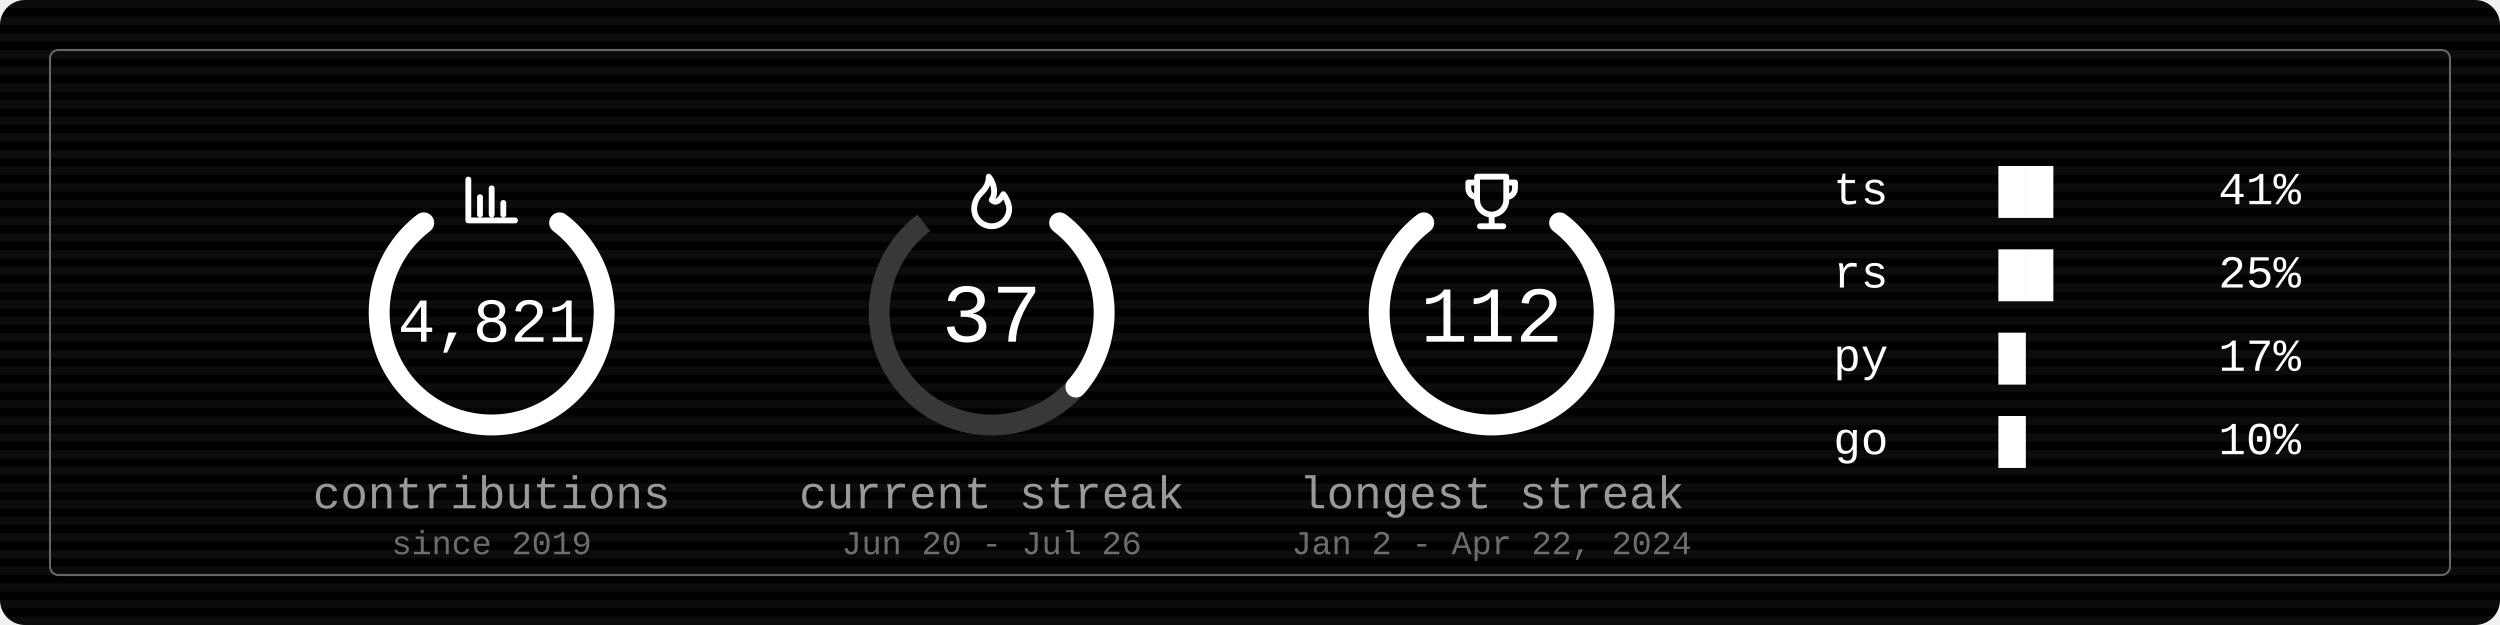
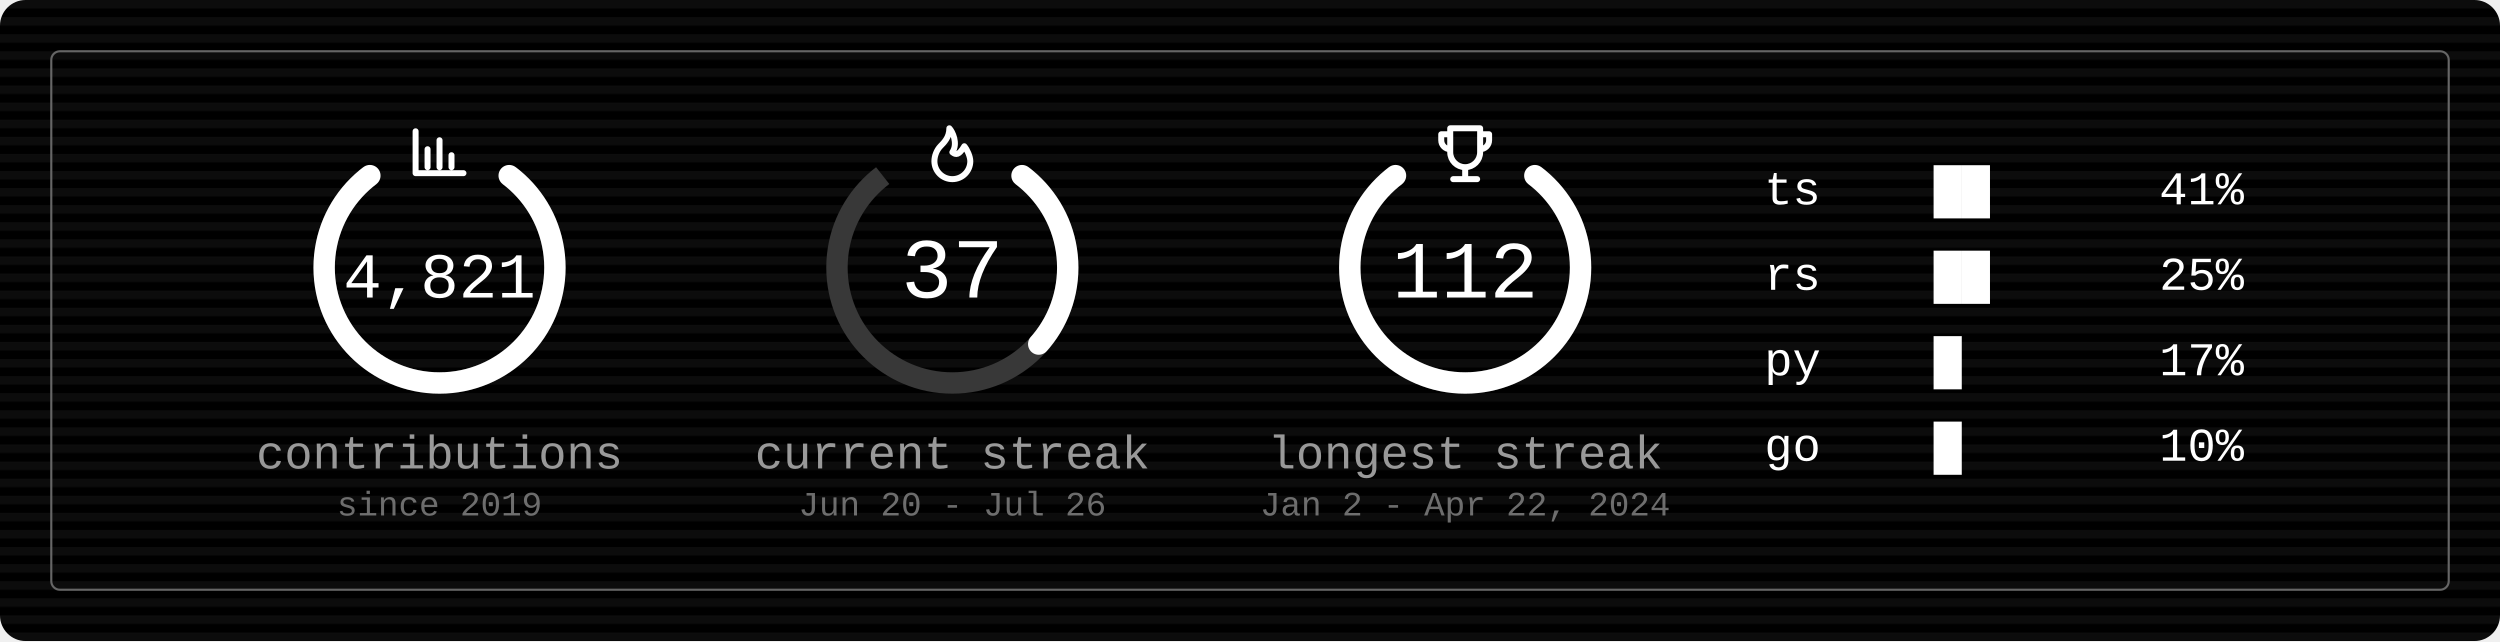
- <svg xmlns="http://www.w3.org/2000/svg" width="600" height="150" viewBox="0 0 600 150" role="img" aria-label="example: 4,821 contributions, 37 current streak, 112 longest streak" font-family="ui-monospace, SFMono-Regular, 'SF Mono', Menlo, Consolas, 'Liberation Mono', monospace">
+ <svg xmlns="http://www.w3.org/2000/svg" width="585" height="150" viewBox="0 0 585 150" role="img" aria-label="example: 4,821 contributions, 37 current streak, 112 longest streak" font-family="ui-monospace, SFMono-Regular, 'SF Mono', Menlo, Consolas, 'Liberation Mono', monospace">
  <defs>
    <pattern id="scanlines" width="4" height="4" patternUnits="userSpaceOnUse">
      <rect width="4" height="2" fill="#FFFFFF" opacity="0.05" />
    </pattern>
  </defs>
-   <rect width="600" height="150" rx="6" fill="#000000" />
-   <rect width="600" height="150" rx="6" fill="url(#scanlines)" />
-   <rect x="12" y="12" width="576" height="126" rx="2" fill="none" stroke="#666666" stroke-width="0.5" />
-   <circle cx="118" cy="75" r="27" fill="none" stroke-width="5" stroke="#383838" stroke-dasharray="134.65 35" stroke-dashoffset="-17.5" transform="rotate(-90 118 75)" />
-   <circle cx="118" cy="75" r="27" fill="none" stroke-width="5" stroke="#FFFFFF" stroke-linecap="round" stroke-dasharray="134.65 169.65" stroke-dashoffset="-17.5" transform="rotate(-90 118 75)" />
-   <g transform="translate(109.6 39.6) scale(0.7)" fill="none" stroke="#FFFFFF" stroke-width="2" stroke-linecap="round" stroke-linejoin="round">
+   <rect width="585" height="150" rx="6" fill="#000000" />
+   <rect width="585" height="150" rx="6" fill="url(#scanlines)" />
+   <rect x="12" y="12" width="561" height="126" rx="2" fill="none" stroke="#666666" stroke-width="0.5" />
+   <circle cx="102.85" cy="62.62" r="27" fill="none" stroke-width="5" stroke="#383838" stroke-dasharray="134.65 35" stroke-dashoffset="-17.5" transform="rotate(-90 102.85 62.62)" />
+   <circle cx="102.85" cy="62.62" r="27" fill="none" stroke-width="5" stroke="#FFFFFF" stroke-linecap="round" stroke-dasharray="134.65 169.65" stroke-dashoffset="-17.5" transform="rotate(-90 102.85 62.62)" />
+   <g transform="translate(94.45 27.22) scale(0.7)" fill="none" stroke="#FFFFFF" stroke-width="2" stroke-linecap="round" stroke-linejoin="round">
    <path d="M4 19h16M4 19V5M8 17v-6M12 17v-9M16 17v-4" />
  </g>
-   <text x="118" y="82" text-anchor="middle" font-size="15" fill="#FFFFFF">4,821</text>
-   <text x="118" y="122" text-anchor="middle" font-size="11" fill="#999999">contributions</text>
-   <text x="118" y="133" text-anchor="middle" font-size="8" fill="#999999" opacity="0.7">since 2019</text>
-   <circle cx="238" cy="75" r="27" fill="none" stroke-width="5" stroke="#383838" stroke-dasharray="134.65 35" stroke-dashoffset="-17.5" transform="rotate(-90 238 75)" />
-   <circle cx="238" cy="75" r="27" fill="none" stroke-width="5" stroke="#FFFFFF" stroke-linecap="round" stroke-dasharray="44.48 169.65" stroke-dashoffset="-17.5" transform="rotate(-90 238 75)" />
-   <g transform="translate(229.6 39.6) scale(0.7)" fill="none" stroke="#FFFFFF" stroke-width="2" stroke-linecap="round" stroke-linejoin="round">
+   <text x="102.85" y="69.62" text-anchor="middle" font-size="15" fill="#FFFFFF">4,821</text>
+   <text x="102.85" y="109.62" text-anchor="middle" font-size="11" fill="#999999">contributions</text>
+   <text x="102.85" y="120.62" text-anchor="middle" font-size="8" fill="#999999" opacity="0.7">since 2019</text>
+   <circle cx="222.85" cy="62.62" r="27" fill="none" stroke-width="5" stroke="#383838" stroke-dasharray="134.65 35" stroke-dashoffset="-17.5" transform="rotate(-90 222.85 62.62)" />
+   <circle cx="222.85" cy="62.62" r="27" fill="none" stroke-width="5" stroke="#FFFFFF" stroke-linecap="round" stroke-dasharray="44.48 169.65" stroke-dashoffset="-17.5" transform="rotate(-90 222.85 62.62)" />
+   <g transform="translate(214.45 27.22) scale(0.7)" fill="none" stroke="#FFFFFF" stroke-width="2" stroke-linecap="round" stroke-linejoin="round">
    <path d="M12 12c2 -2.96 0 -7 -1 -8c0 3.038 -1.773 4.741 -3 6c-1.226 1.26 -2 3.24 -2 5a6 6 0 1 0 12 0c0 -1.532 -1.056 -3.94 -2 -5c-1.786 3 -2.791 3 -4 2z" />
  </g>
-   <text x="238" y="82" text-anchor="middle" font-size="20" fill="#FFFFFF">37</text>
-   <text x="238" y="122" text-anchor="middle" font-size="11" fill="#999999">current streak</text>
-   <text x="238" y="133" text-anchor="middle" font-size="8" fill="#999999" opacity="0.7">Jun 20 - Jul 26</text>
-   <circle cx="358" cy="75" r="27" fill="none" stroke-width="5" stroke="#383838" stroke-dasharray="134.65 35" stroke-dashoffset="-17.5" transform="rotate(-90 358 75)" />
-   <circle cx="358" cy="75" r="27" fill="none" stroke-width="5" stroke="#FFFFFF" stroke-linecap="round" stroke-dasharray="134.65 169.65" stroke-dashoffset="-17.5" transform="rotate(-90 358 75)" />
-   <g transform="translate(349.6 39.6) scale(0.7)" fill="none" stroke="#FFFFFF" stroke-width="2" stroke-linecap="round" stroke-linejoin="round">
+   <text x="222.85" y="69.62" text-anchor="middle" font-size="20" fill="#FFFFFF">37</text>
+   <text x="222.85" y="109.62" text-anchor="middle" font-size="11" fill="#999999">current streak</text>
+   <text x="222.85" y="120.62" text-anchor="middle" font-size="8" fill="#999999" opacity="0.7">Jun 20 - Jul 26</text>
+   <circle cx="342.85" cy="62.62" r="27" fill="none" stroke-width="5" stroke="#383838" stroke-dasharray="134.65 35" stroke-dashoffset="-17.5" transform="rotate(-90 342.85 62.62)" />
+   <circle cx="342.85" cy="62.62" r="27" fill="none" stroke-width="5" stroke="#FFFFFF" stroke-linecap="round" stroke-dasharray="134.65 169.65" stroke-dashoffset="-17.5" transform="rotate(-90 342.85 62.62)" />
+   <g transform="translate(334.45 27.22) scale(0.7)" fill="none" stroke="#FFFFFF" stroke-width="2" stroke-linecap="round" stroke-linejoin="round">
    <path d="M8 21h8M12 17v4M7 4h10v8a5 5 0 0 1 -10 0zM7 6H4v2a3 3 0 0 0 3 3M17 6h3v2a3 3 0 0 1 -3 3" />
  </g>
-   <text x="358" y="82" text-anchor="middle" font-size="19" fill="#FFFFFF">112</text>
-   <text x="358" y="122" text-anchor="middle" font-size="11" fill="#999999">longest streak</text>
-   <text x="358" y="133" text-anchor="middle" font-size="8" fill="#999999" opacity="0.7">Jan 2 - Apr 22, 2024</text>
-   <text x="440" y="49" font-size="11" fill="#FFFFFF" xml:space="preserve">ts    ██      41%</text>
-   <text x="440" y="69" font-size="11" fill="#FFFFFF" xml:space="preserve">rs    ██      25%</text>
-   <text x="440" y="89" font-size="11" fill="#FFFFFF" xml:space="preserve">py    █       17%</text>
-   <text x="440" y="109" font-size="11" fill="#FFFFFF" xml:space="preserve">go    █       10%</text>
+   <text x="342.85" y="69.62" text-anchor="middle" font-size="19" fill="#FFFFFF">112</text>
+   <text x="342.85" y="109.62" text-anchor="middle" font-size="11" fill="#999999">longest streak</text>
+   <text x="342.85" y="120.62" text-anchor="middle" font-size="8" fill="#999999" opacity="0.7">Jan 2 - Apr 22, 2024</text>
+   <text x="412.85" y="47.81" font-size="11" fill="#FFFFFF" xml:space="preserve">ts    ██      41%</text>
+   <text x="412.85" y="67.81" font-size="11" fill="#FFFFFF" xml:space="preserve">rs    ██      25%</text>
+   <text x="412.85" y="87.81" font-size="11" fill="#FFFFFF" xml:space="preserve">py    █       17%</text>
+   <text x="412.85" y="107.81" font-size="11" fill="#FFFFFF" xml:space="preserve">go    █       10%</text>
</svg>
